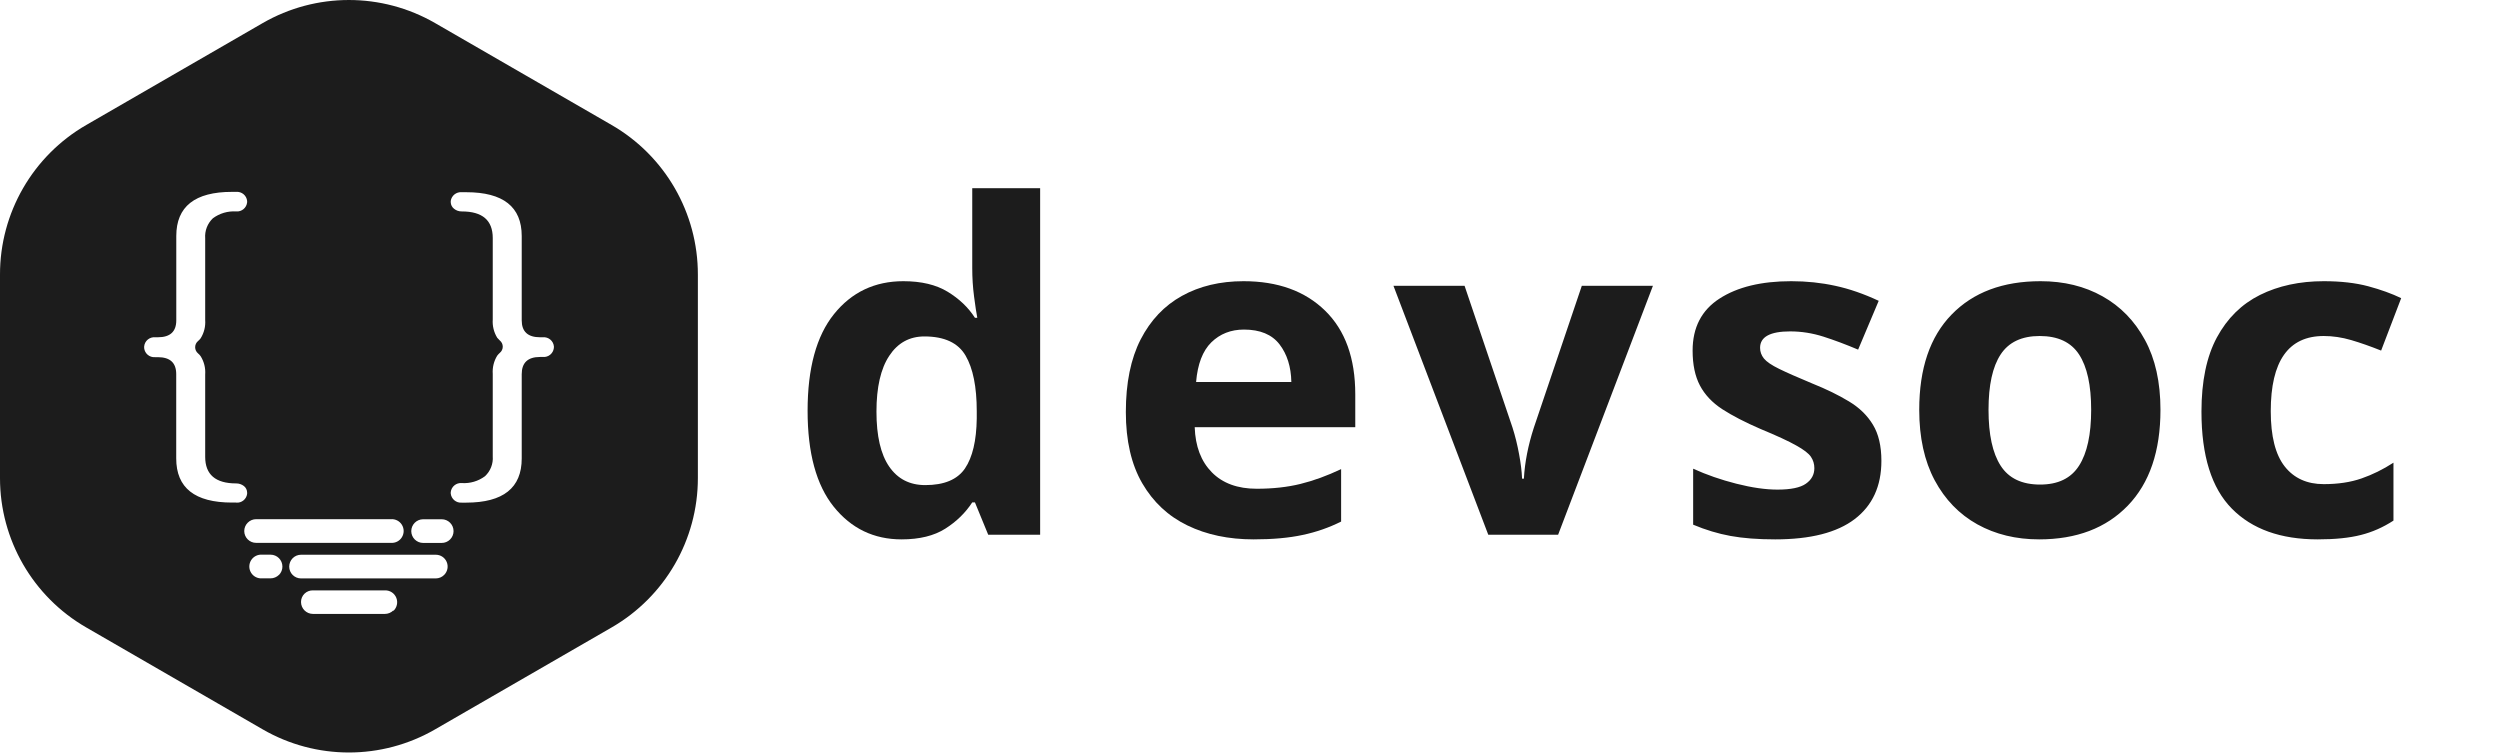
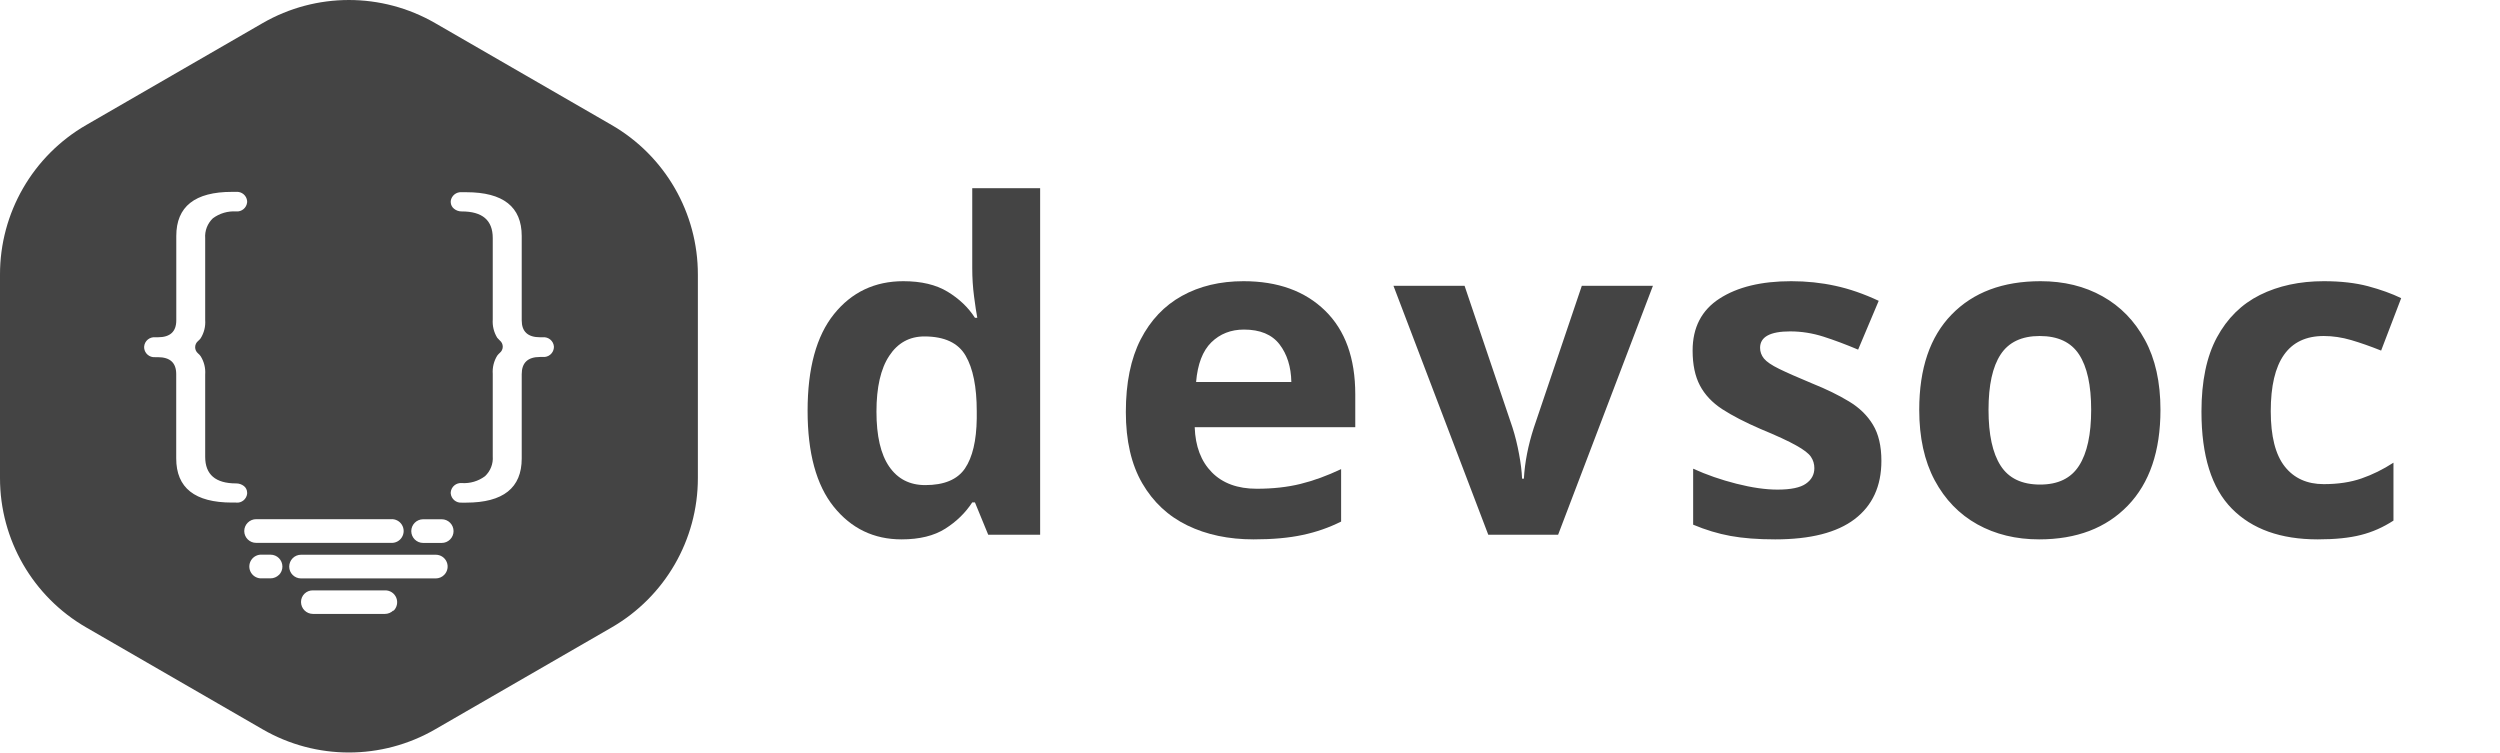
<svg xmlns="http://www.w3.org/2000/svg" viewBox="0 0 364.18 109.62">
  <defs>
-     <style>.cls-1{font-size:66.42px;font-family:Montserrat-ExtraBold, Montserrat;font-weight:800;}.cls-1,.cls-5{fill:#1c1c1c;}.cls-2{letter-spacing:-0.01em;}.cls-3{letter-spacing:-0.01em;}.cls-4{letter-spacing:0em;}</style>
+     <style>.cls-1{font-size:66.42px;font-family:Montserrat-ExtraBold, Montserrat;font-weight:800;}.cls-1,.cls-5{fill:#444444;}.cls-2{letter-spacing:-0.01em;}.cls-3{letter-spacing:-0.01em;}.cls-4{letter-spacing:0em;}</style>
  </defs>
  <g id="Layer_2" data-name="Layer 2">
    <g id="Layer_1-2" data-name="Layer 1">
      <text class="cls-1" transform="translate(114.66 77.9)">d<tspan class="cls-2" x="46.36" y="0">e</tspan>
        <tspan class="cls-3" x="88.33" y="0">v</tspan>
        <tspan class="cls-4" x="128.92" y="0">soc</tspan>
      </text>
      <path class="cls-5" d="M89.1,18.21,63.38,3.36a25.14,25.14,0,0,0-25.11,0L12.56,18.21A25.13,25.13,0,0,0,0,40V69.65A25.11,25.11,0,0,0,12.56,91.4l25.71,14.85a25.09,25.09,0,0,0,25.11,0L89.1,91.4a25.11,25.11,0,0,0,12.56-21.75V40A25.13,25.13,0,0,0,89.1,18.21Zm-54.7,55h-.6q-8.13,0-8.13-6.43V54.5c0-1.65-.89-2.47-2.68-2.47h-.41A1.48,1.48,0,0,1,21,50.71v-.25a1.48,1.48,0,0,1,1.6-1.33H23c1.79,0,2.68-.82,2.68-2.47V34.38q0-6.44,8.13-6.43h.6A1.48,1.48,0,0,1,36,29.27v.2a1.48,1.48,0,0,1-1.6,1.33,5.13,5.13,0,0,0-3.39,1,3.64,3.64,0,0,0-1.12,2.91V46.61a4.41,4.41,0,0,1-.66,2.67,2.36,2.36,0,0,1-.38.4,1.17,1.17,0,0,0,0,1.8,2.08,2.08,0,0,1,.38.41,4.4,4.4,0,0,1,.66,2.66v12q0,3.87,4.51,3.87a1.83,1.83,0,0,1,1.13.38,1.23,1.23,0,0,1,.47.94v.21A1.48,1.48,0,0,1,34.4,73.22Zm1.18,4.15a1.72,1.72,0,0,1,.51-1.22,1.71,1.71,0,0,1,1.23-.51H56.94a1.73,1.73,0,1,1,0,3.45H37.32A1.73,1.73,0,0,1,35.58,77.37Zm5.06,6.38a1.76,1.76,0,0,1-1.23.51H38.18a1.73,1.73,0,1,1,0-3.45h1.23a1.73,1.73,0,0,1,1.73,1.73A1.71,1.71,0,0,1,40.64,83.75ZM57.3,88.92a1.74,1.74,0,0,1-1.22.51H45.58a1.74,1.74,0,0,1-1.73-1.73,1.68,1.68,0,0,1,.51-1.22A1.72,1.72,0,0,1,45.58,86h10.5a1.73,1.73,0,0,1,1.22,3Zm7.4-5.17a1.72,1.72,0,0,1-1.22.51H43.85a1.72,1.72,0,0,1-1.72-1.72,1.76,1.76,0,0,1,.51-1.23,1.71,1.71,0,0,1,1.21-.5H63.48a1.72,1.72,0,0,1,1.22,2.94Zm.86-5.16a1.71,1.71,0,0,1-1.22.5h-2.7a1.73,1.73,0,0,1-1.73-1.72,1.74,1.74,0,0,1,1.73-1.73h2.7a1.73,1.73,0,0,1,1.73,1.73A1.7,1.7,0,0,1,65.56,78.59ZM80.68,50.71A1.48,1.48,0,0,1,79.08,52h-.42C76.88,52,76,52.85,76,54.5V66.79q0,6.42-8.08,6.43h-.65a1.49,1.49,0,0,1-1.61-1.32v-.21a1.49,1.49,0,0,1,1.61-1.32,5.1,5.1,0,0,0,3.38-1,3.59,3.59,0,0,0,1.13-2.9v-12a4.47,4.47,0,0,1,.65-2.66,2.93,2.93,0,0,1,.38-.41,1.16,1.16,0,0,0,0-1.8,3.55,3.55,0,0,1-.38-.4,4.49,4.49,0,0,1-.65-2.67V34.67q0-3.87-4.51-3.87a1.74,1.74,0,0,1-1.13-.39,1.25,1.25,0,0,1-.48-.94v-.2A1.49,1.49,0,0,1,67.26,28h.65Q76,28,76,34.38V46.66c0,1.65.89,2.47,2.67,2.47h.42a1.48,1.48,0,0,1,1.6,1.33Z" />
    </g>
  </g>
</svg>
